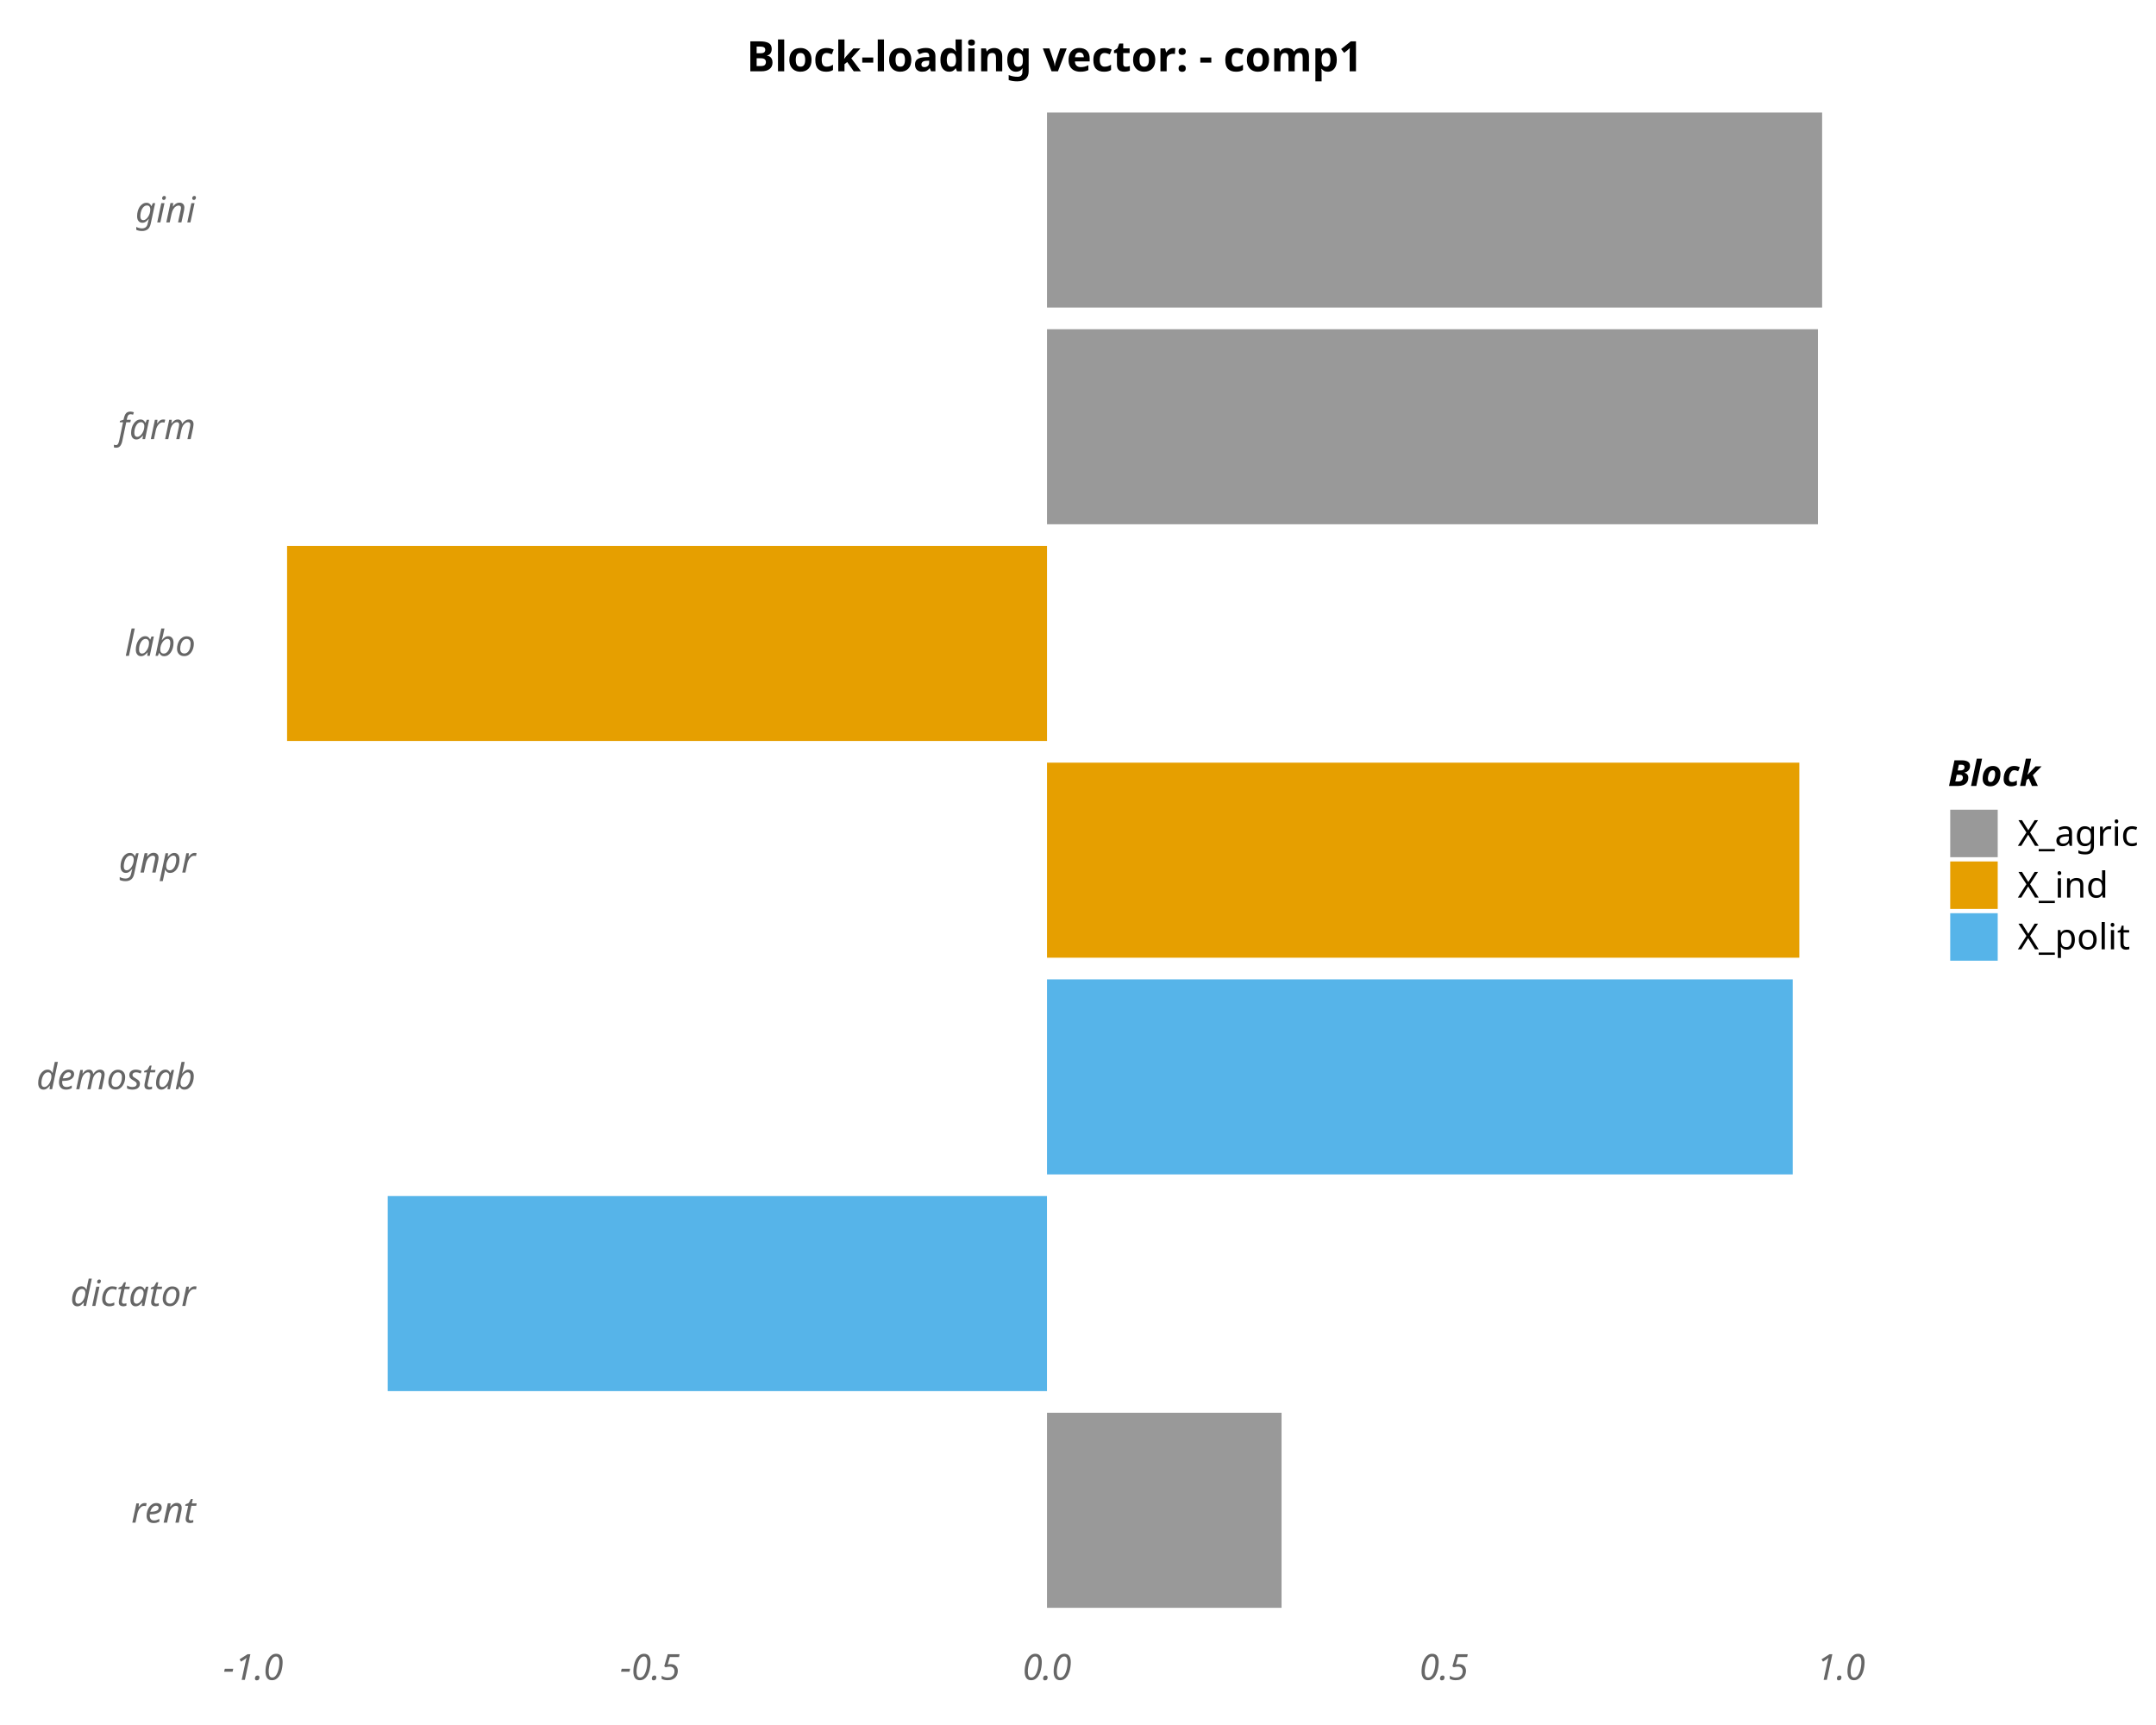
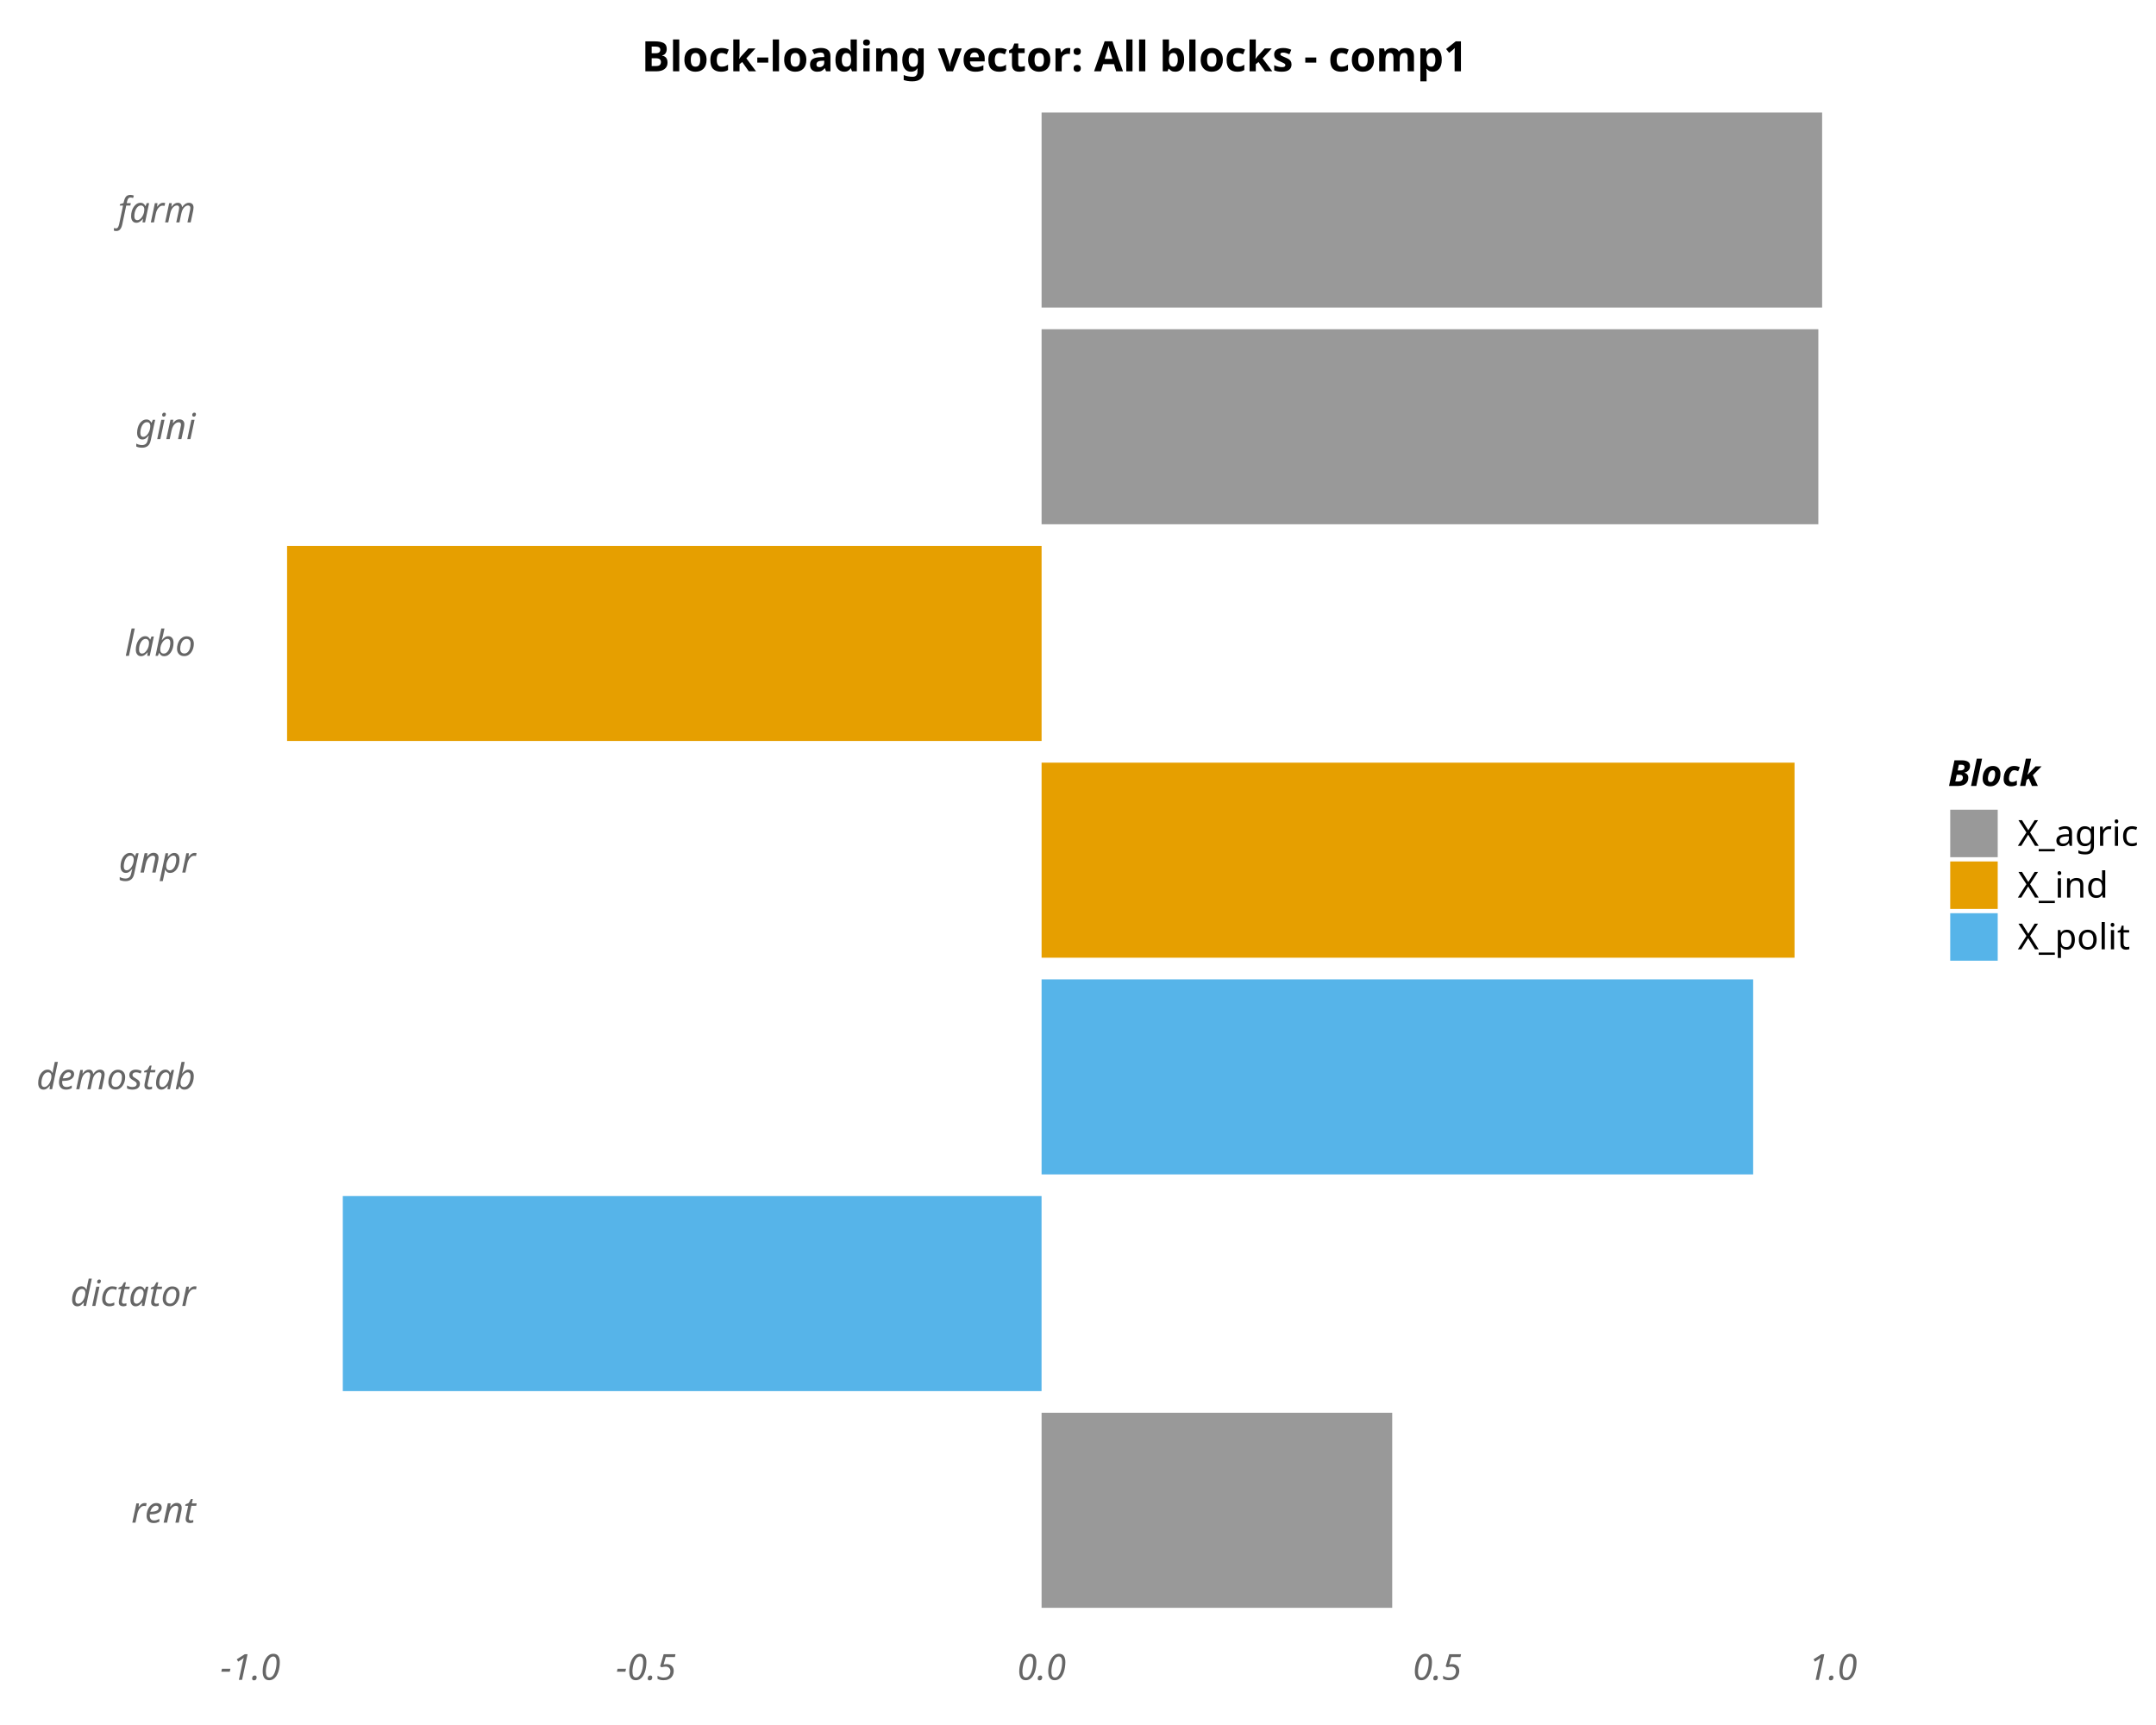
<svg xmlns="http://www.w3.org/2000/svg" class="svglite" data-engine-version="2.0" width="720.00pt" height="576.00pt" viewBox="0 0 720.00 576.00">
  <defs>
    <style type="text/css">
    .svglite line, .svglite polyline, .svglite polygon, .svglite path, .svglite rect, .svglite circle {
      fill: none;
      stroke: #000000;
      stroke-linecap: round;
      stroke-linejoin: round;
      stroke-miterlimit: 10.00;
    }
  </style>
  </defs>
  <rect width="100%" height="100%" style="stroke: none; fill: #FFFFFF;" />
  <defs>
    <clipPath id="cpMC4wMHw3MjAuMDB8MC4wMHw1NzYuMDA=">
      <rect x="0.00" y="0.00" width="720.00" height="576.00" />
    </clipPath>
  </defs>
  <g clip-path="url(#cpMC4wMHw3MjAuMDB8MC4wMHw1NzYuMDA=)">
    <rect x="0.00" y="0.00" width="720.00" height="576.00" style="stroke-width: 1.07; stroke: #FFFFFF; fill: #FFFFFF;" />
  </g>
  <defs>
    <clipPath id="cpNzAuMjR8NjM0LjEzfDI2LjcxfDU0Ny43Mw==">
      <rect x="70.24" y="26.71" width="563.89" height="521.01" />
    </clipPath>
  </defs>
  <g clip-path="url(#cpNzAuMjR8NjM0LjEzfDI2LjcxfDU0Ny43Mw==)">
    <rect x="70.24" y="26.71" width="563.89" height="521.01" style="stroke-width: 1.07; stroke: none; fill: #FFFFFF;" />
-     <rect x="349.65" y="37.57" width="258.85" height="65.13" style="stroke-width: 1.07; stroke: none; stroke-linecap: square; stroke-linejoin: miter; fill: #999999;" />
-     <rect x="349.65" y="109.93" width="257.45" height="65.13" style="stroke-width: 1.07; stroke: none; stroke-linecap: square; stroke-linejoin: miter; fill: #999999;" />
-     <rect x="95.87" y="182.29" width="253.78" height="65.13" style="stroke-width: 1.07; stroke: none; stroke-linecap: square; stroke-linejoin: miter; fill: #E69F00;" />
-     <rect x="349.65" y="254.66" width="251.24" height="65.13" style="stroke-width: 1.07; stroke: none; stroke-linecap: square; stroke-linejoin: miter; fill: #E69F00;" />
-     <rect x="349.65" y="327.02" width="249.03" height="65.13" style="stroke-width: 1.07; stroke: none; stroke-linecap: square; stroke-linejoin: miter; fill: #56B4E9;" />
-     <rect x="129.49" y="399.38" width="220.15" height="65.13" style="stroke-width: 1.07; stroke: none; stroke-linecap: square; stroke-linejoin: miter; fill: #56B4E9;" />
-     <rect x="349.65" y="471.74" width="78.33" height="65.13" style="stroke-width: 1.07; stroke: none; stroke-linecap: square; stroke-linejoin: miter; fill: #999999;" />
+     <rect x="347.84" y="37.57" width="260.66" height="65.13" style="stroke-width: 1.07; stroke: none; stroke-linecap: square; stroke-linejoin: miter; fill: #999999;" />
+     <rect x="347.84" y="109.93" width="259.40" height="65.13" style="stroke-width: 1.07; stroke: none; stroke-linecap: square; stroke-linejoin: miter; fill: #999999;" />
+     <rect x="95.87" y="182.29" width="251.97" height="65.13" style="stroke-width: 1.07; stroke: none; stroke-linecap: square; stroke-linejoin: miter; fill: #E69F00;" />
+     <rect x="347.84" y="254.66" width="251.45" height="65.13" style="stroke-width: 1.07; stroke: none; stroke-linecap: square; stroke-linejoin: miter; fill: #E69F00;" />
+     <rect x="347.84" y="327.02" width="237.63" height="65.13" style="stroke-width: 1.07; stroke: none; stroke-linecap: square; stroke-linejoin: miter; fill: #56B4E9;" />
+     <rect x="114.48" y="399.38" width="233.35" height="65.13" style="stroke-width: 1.07; stroke: none; stroke-linecap: square; stroke-linejoin: miter; fill: #56B4E9;" />
+     <rect x="347.84" y="471.74" width="117.09" height="65.13" style="stroke-width: 1.07; stroke: none; stroke-linecap: square; stroke-linejoin: miter; fill: #999999;" />
  </g>
  <g clip-path="url(#cpMC4wMHw3MjAuMDB8MC4wMHw1NzYuMDA=)">
    <text x="65.30" y="508.44" text-anchor="end" style="font-size: 12.00px; font-style: italic; fill: #666666; font-family: sans;" textLength="20.68px" lengthAdjust="spacingAndGlyphs">rent</text>
    <text x="65.30" y="436.07" text-anchor="end" style="font-size: 12.00px; font-style: italic; fill: #666666; font-family: sans;" textLength="39.36px" lengthAdjust="spacingAndGlyphs">dictator</text>
    <text x="65.30" y="363.71" text-anchor="end" style="font-size: 12.00px; font-style: italic; fill: #666666; font-family: sans;" textLength="52.71px" lengthAdjust="spacingAndGlyphs">demostab</text>
    <text x="65.30" y="291.35" text-anchor="end" style="font-size: 12.00px; font-style: italic; fill: #666666; font-family: sans;" textLength="24.02px" lengthAdjust="spacingAndGlyphs">gnpr</text>
    <text x="65.30" y="218.99" text-anchor="end" style="font-size: 12.00px; font-style: italic; fill: #666666; font-family: sans;" textLength="22.69px" lengthAdjust="spacingAndGlyphs">labo</text>
-     <text x="65.30" y="146.62" text-anchor="end" style="font-size: 12.00px; font-style: italic; fill: #666666; font-family: sans;" textLength="24.00px" lengthAdjust="spacingAndGlyphs">farm</text>
-     <text x="65.30" y="74.26" text-anchor="end" style="font-size: 12.00px; font-style: italic; fill: #666666; font-family: sans;" textLength="18.68px" lengthAdjust="spacingAndGlyphs">gini</text>
-     <text x="84.56" y="560.92" text-anchor="middle" style="font-size: 12.00px; font-style: italic; fill: #666666; font-family: sans;" textLength="20.68px" lengthAdjust="spacingAndGlyphs">-1.0</text>
-     <text x="217.10" y="560.92" text-anchor="middle" style="font-size: 12.00px; font-style: italic; fill: #666666; font-family: sans;" textLength="20.68px" lengthAdjust="spacingAndGlyphs">-0.5</text>
-     <text x="349.65" y="560.92" text-anchor="middle" style="font-size: 12.00px; font-style: italic; fill: #666666; font-family: sans;" textLength="16.68px" lengthAdjust="spacingAndGlyphs">0.0</text>
-     <text x="482.19" y="560.92" text-anchor="middle" style="font-size: 12.00px; font-style: italic; fill: #666666; font-family: sans;" textLength="16.68px" lengthAdjust="spacingAndGlyphs">0.5</text>
-     <text x="614.74" y="560.92" text-anchor="middle" style="font-size: 12.00px; font-style: italic; fill: #666666; font-family: sans;" textLength="16.68px" lengthAdjust="spacingAndGlyphs">1.0</text>
+     <text x="65.30" y="146.62" text-anchor="end" style="font-size: 12.00px; font-style: italic; fill: #666666; font-family: sans;" textLength="18.68px" lengthAdjust="spacingAndGlyphs">gini</text>
+     <text x="65.30" y="74.26" text-anchor="end" style="font-size: 12.00px; font-style: italic; fill: #666666; font-family: sans;" textLength="24.00px" lengthAdjust="spacingAndGlyphs">farm</text>
+     <text x="83.62" y="560.92" text-anchor="middle" style="font-size: 12.00px; font-style: italic; fill: #666666; font-family: sans;" textLength="20.68px" lengthAdjust="spacingAndGlyphs">-1.0</text>
+     <text x="215.73" y="560.92" text-anchor="middle" style="font-size: 12.00px; font-style: italic; fill: #666666; font-family: sans;" textLength="20.68px" lengthAdjust="spacingAndGlyphs">-0.5</text>
+     <text x="347.84" y="560.92" text-anchor="middle" style="font-size: 12.00px; font-style: italic; fill: #666666; font-family: sans;" textLength="16.68px" lengthAdjust="spacingAndGlyphs">0.0</text>
+     <text x="479.95" y="560.92" text-anchor="middle" style="font-size: 12.00px; font-style: italic; fill: #666666; font-family: sans;" textLength="16.68px" lengthAdjust="spacingAndGlyphs">0.5</text>
+     <text x="612.06" y="560.92" text-anchor="middle" style="font-size: 12.00px; font-style: italic; fill: #666666; font-family: sans;" textLength="16.68px" lengthAdjust="spacingAndGlyphs">1.0</text>
    <rect x="645.09" y="247.46" width="74.91" height="79.53" style="stroke-width: 1.07; stroke: none; fill: #FFFFFF;" />
    <text x="650.57" y="262.44" style="font-size: 12.00px; font-weight: bold; font-style: italic; font-family: sans;" textLength="29.35px" lengthAdjust="spacingAndGlyphs">Block</text>
    <rect x="651.28" y="270.37" width="15.86" height="15.86" style="stroke-width: 1.07; stroke: none; stroke-linecap: square; stroke-linejoin: miter; fill: #999999;" />
    <rect x="651.28" y="287.65" width="15.86" height="15.86" style="stroke-width: 1.07; stroke: none; stroke-linecap: square; stroke-linejoin: miter; fill: #E69F00;" />
    <rect x="651.28" y="304.93" width="15.86" height="15.86" style="stroke-width: 1.07; stroke: none; stroke-linecap: square; stroke-linejoin: miter; fill: #56B4E9;" />
    <text x="673.83" y="282.43" style="font-size: 12.00px; font-family: sans;" textLength="40.69px" lengthAdjust="spacingAndGlyphs">X_agric</text>
    <text x="673.83" y="299.71" style="font-size: 12.00px; font-family: sans;" textLength="30.69px" lengthAdjust="spacingAndGlyphs">X_ind</text>
    <text x="673.83" y="316.99" style="font-size: 12.00px; font-family: sans;" textLength="36.69px" lengthAdjust="spacingAndGlyphs">X_polit</text>
-     <text x="352.18" y="23.81" text-anchor="middle" style="font-size: 14.00px; font-weight: bold; font-family: sans;" textLength="188.34px" lengthAdjust="spacingAndGlyphs">Block-loading vector:  - comp1</text>
+     <text x="352.18" y="23.81" text-anchor="middle" style="font-size: 14.00px; font-weight: bold; font-family: sans;" textLength="247.48px" lengthAdjust="spacingAndGlyphs">Block-loading vector: All blocks - comp1</text>
  </g>
</svg>
